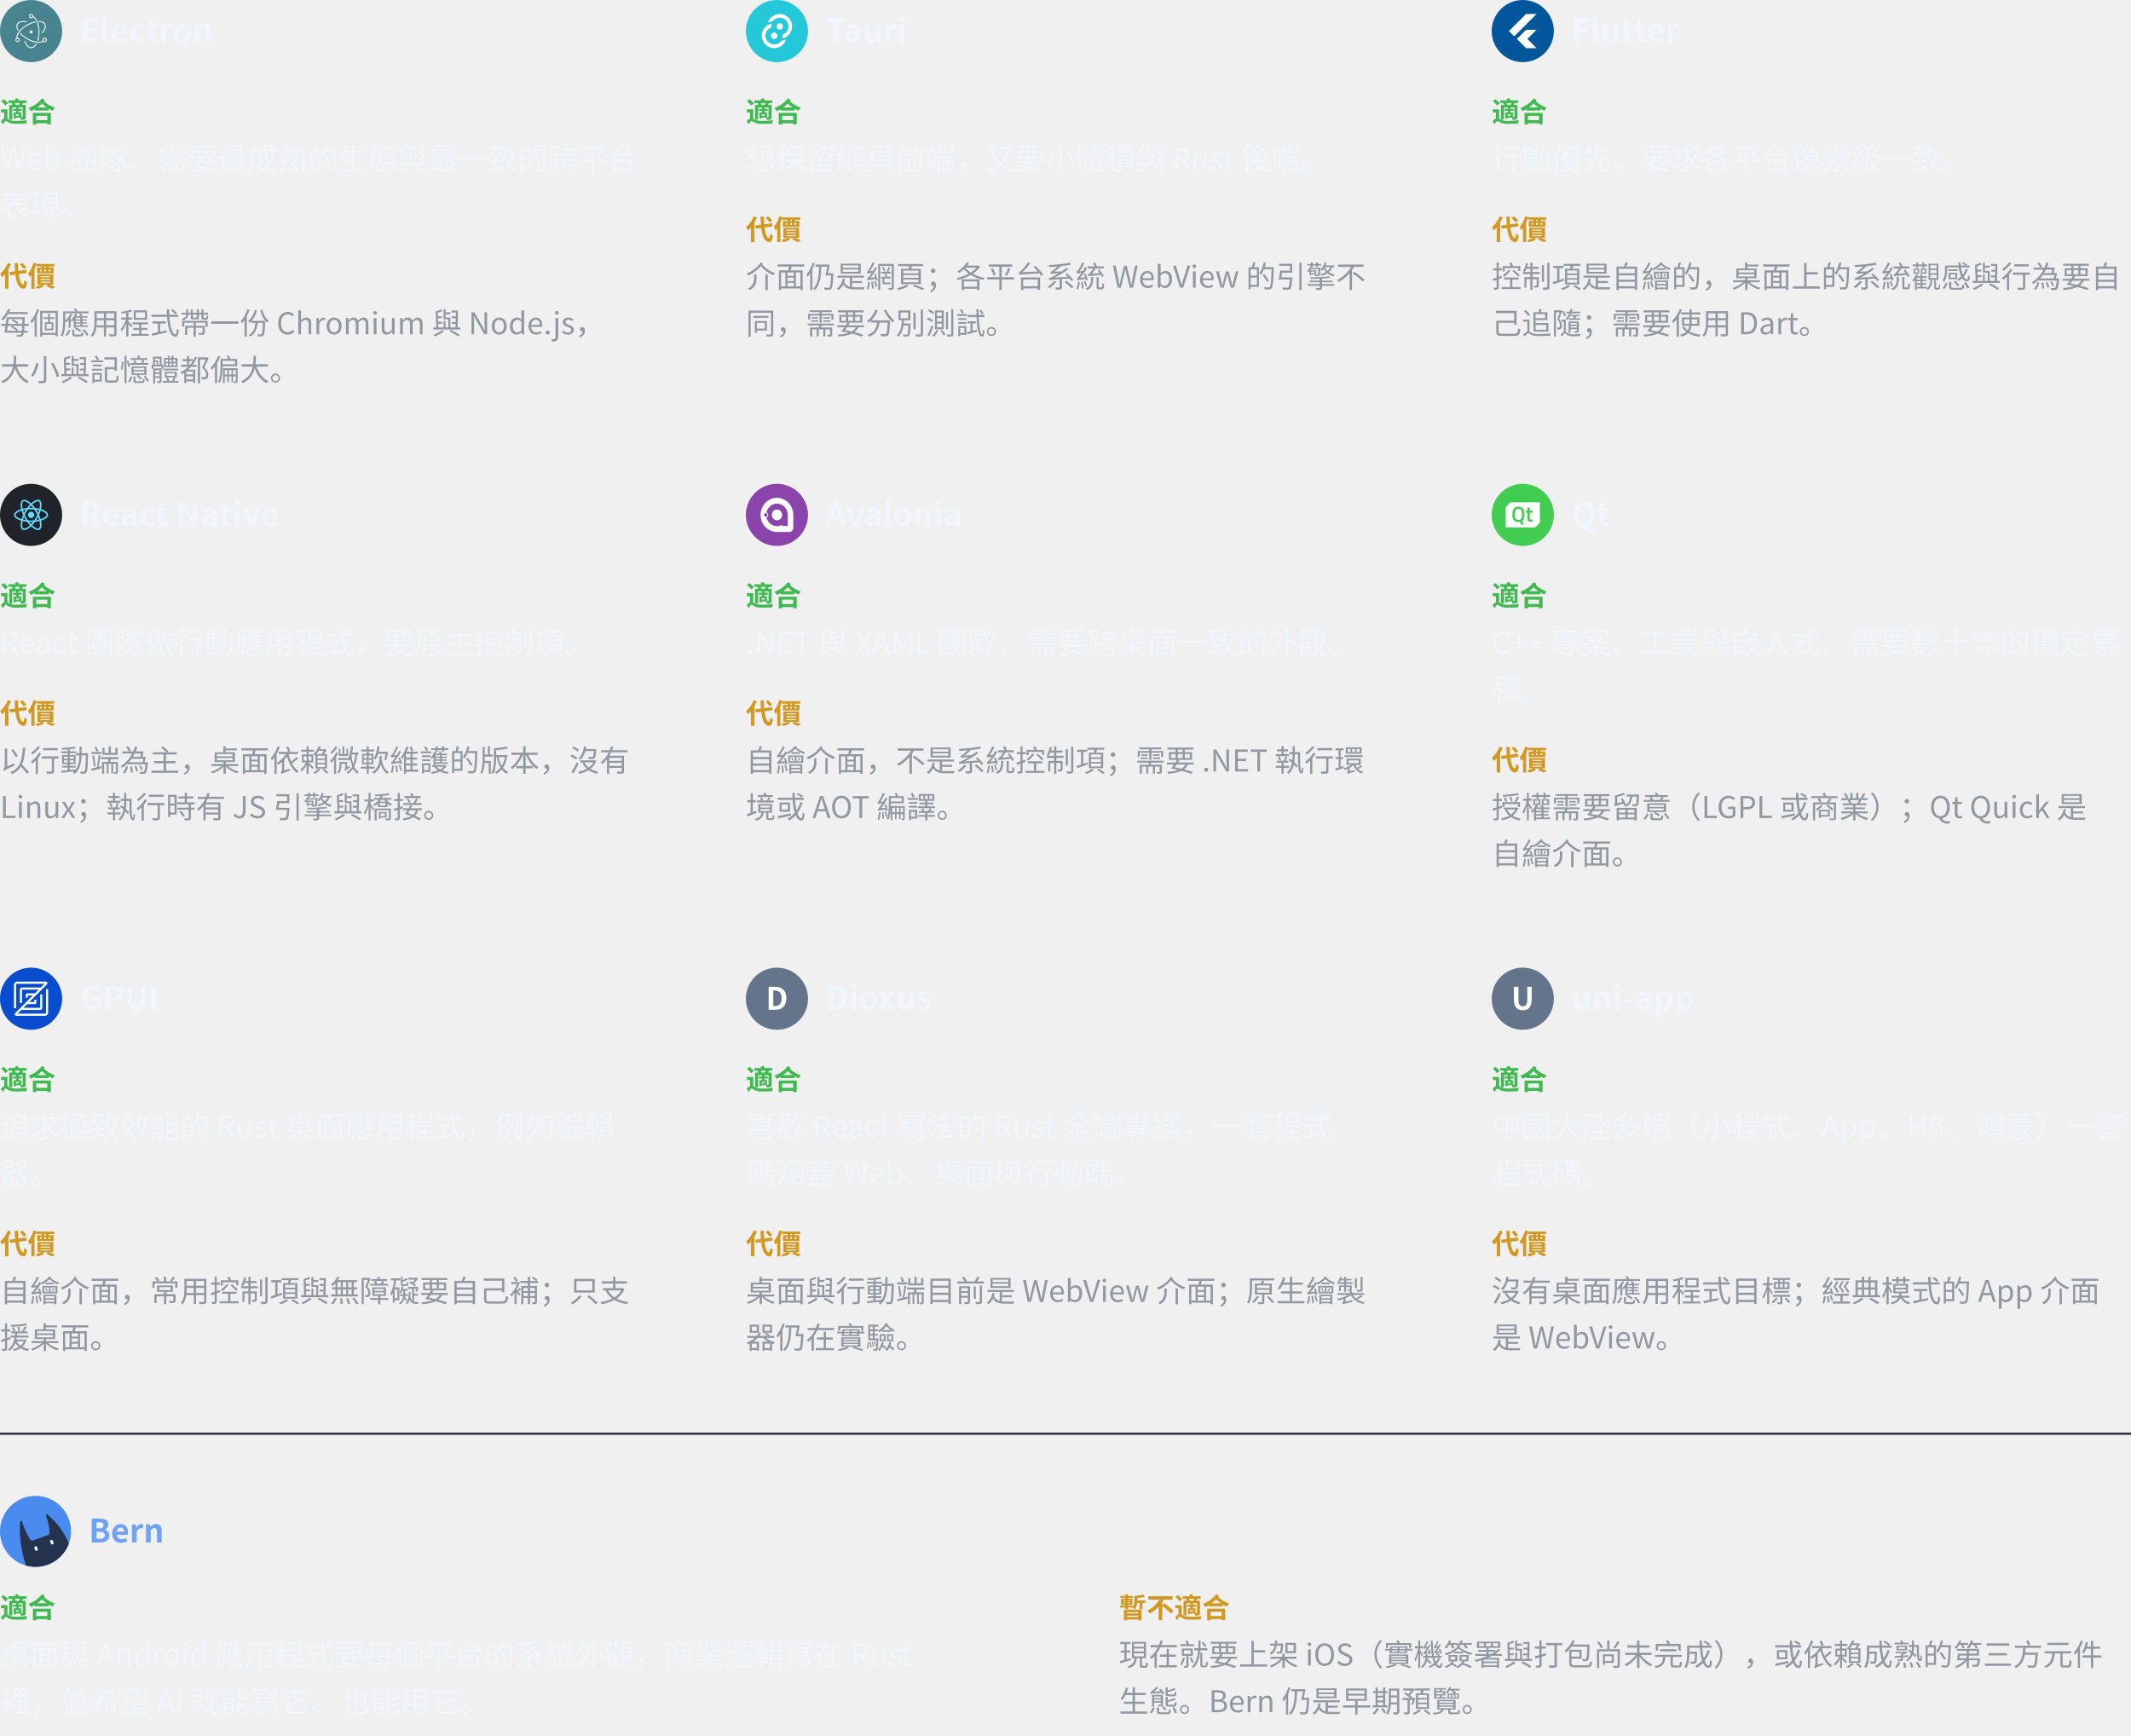
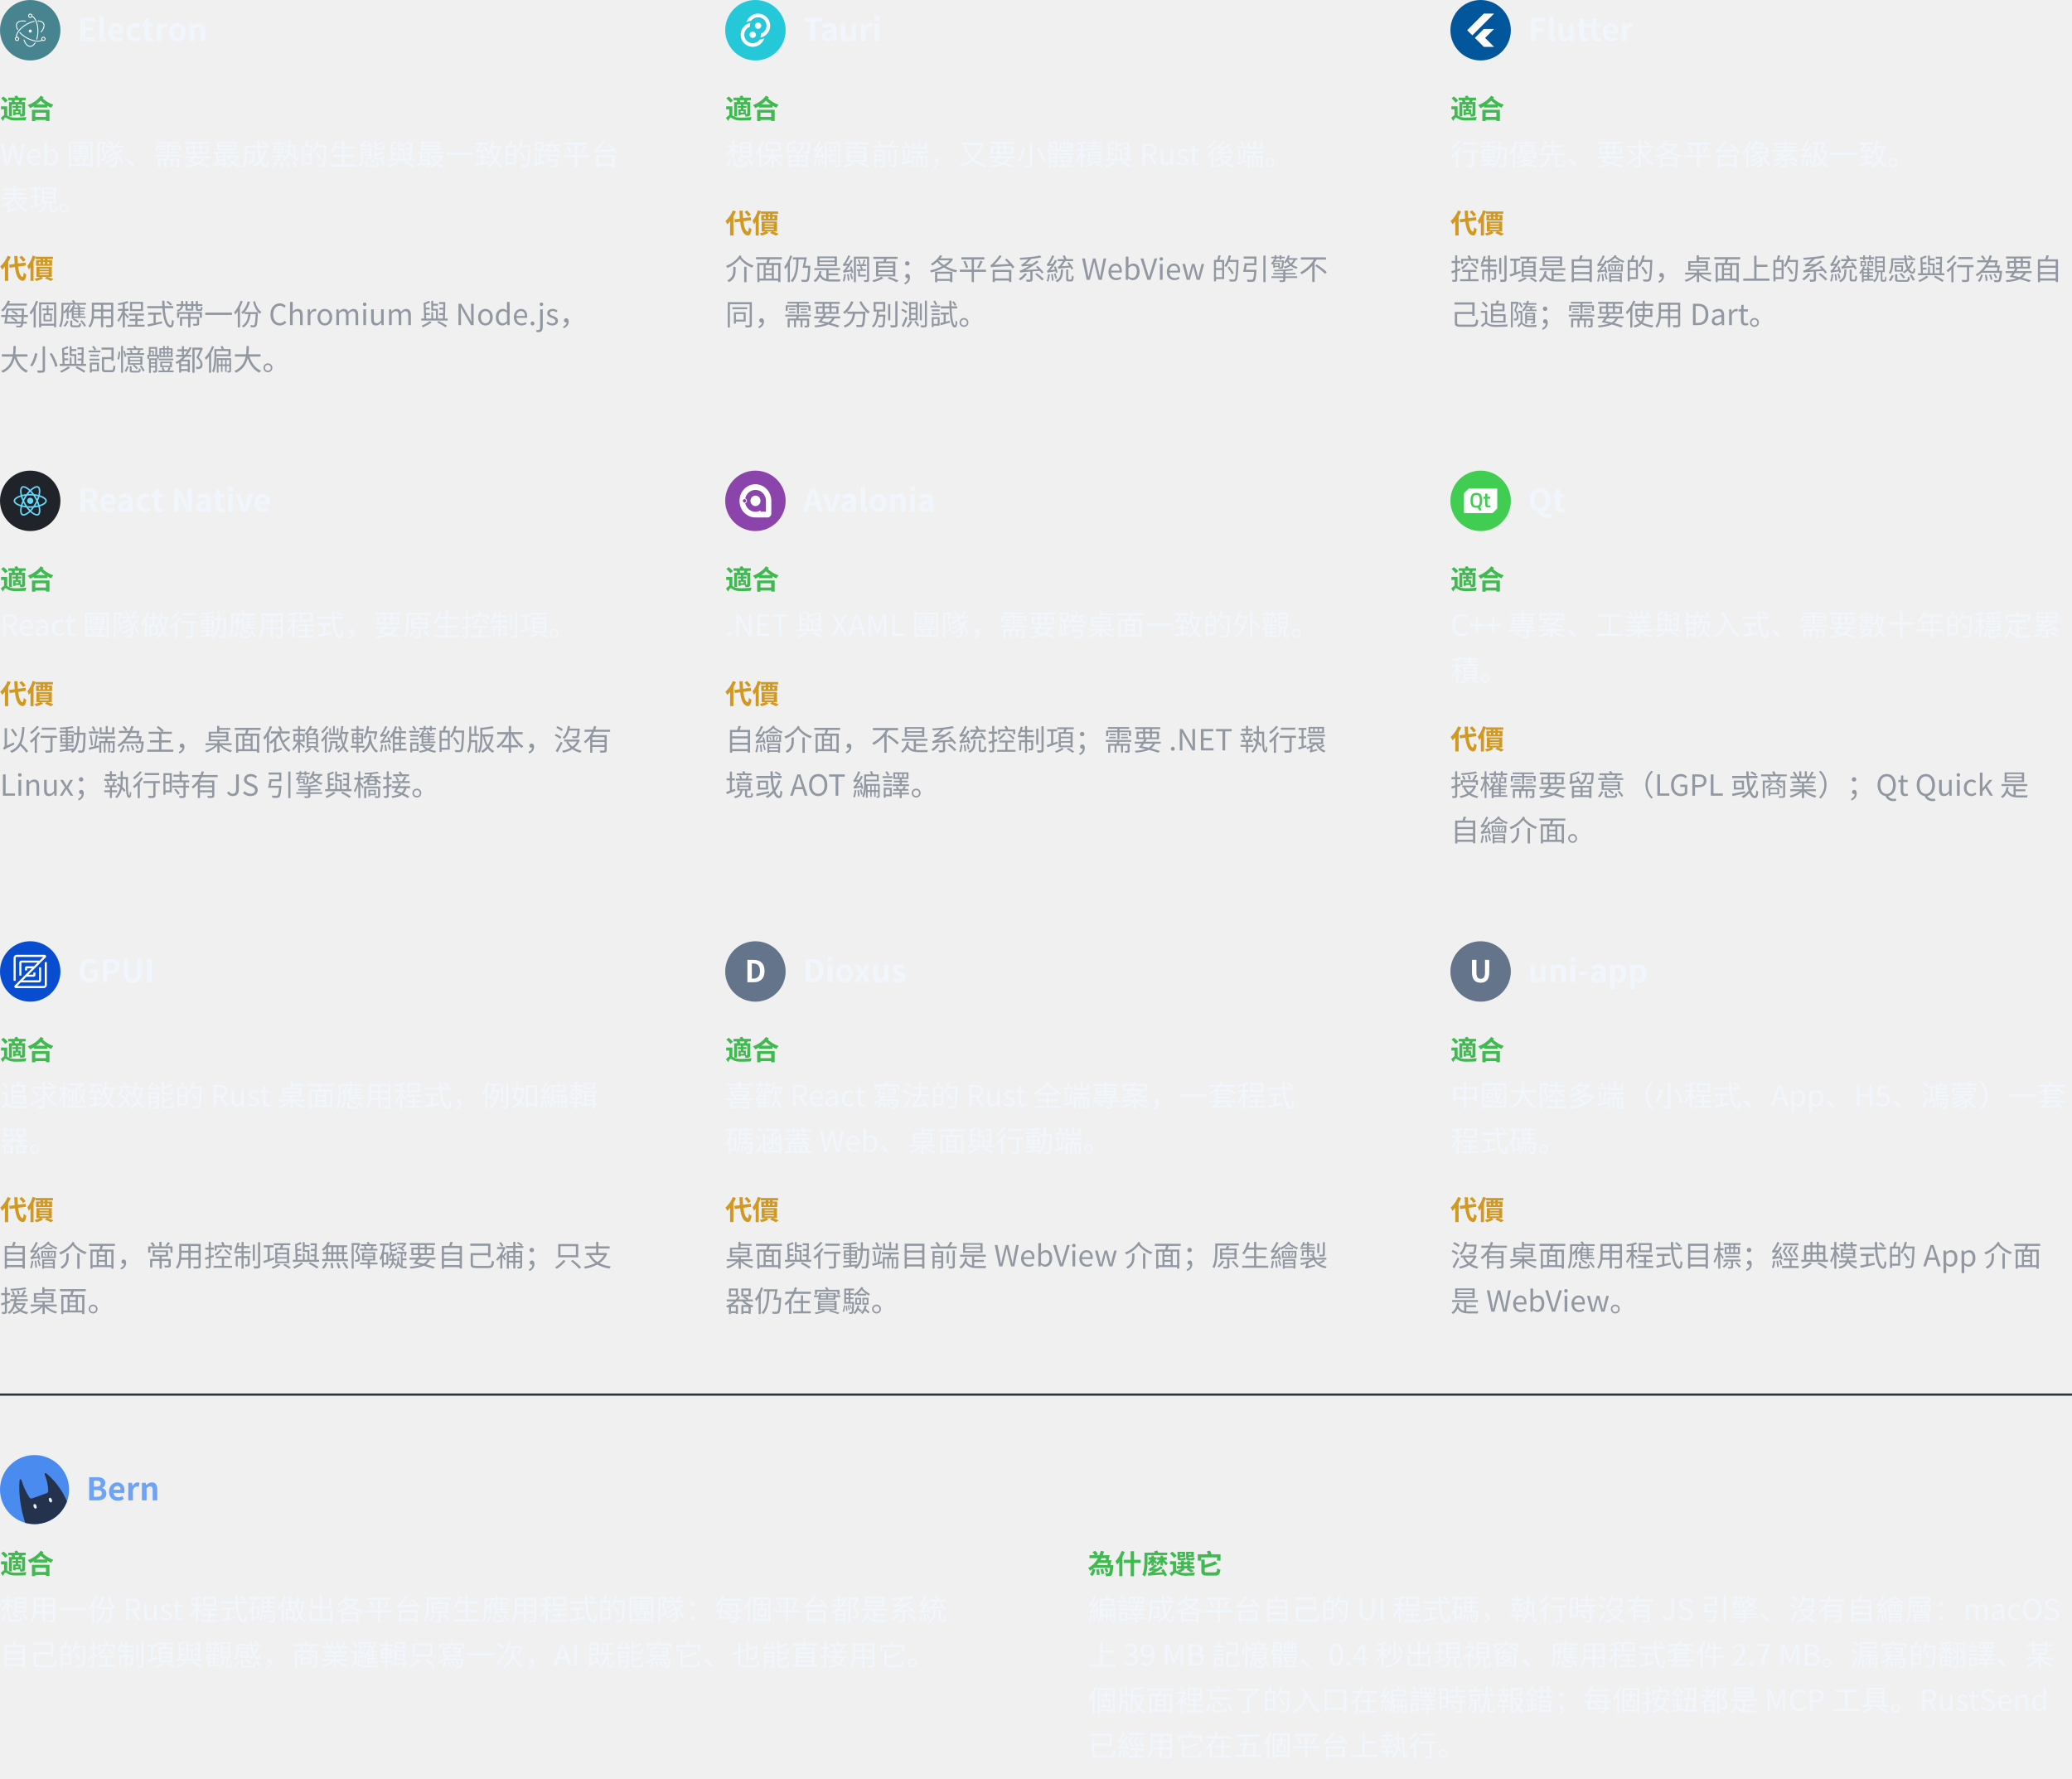
- <svg xmlns="http://www.w3.org/2000/svg" viewBox="0 0 960 782" width="960" height="782" font-family="-apple-system, BlinkMacSystemFont, 'Segoe UI', 'PingFang SC', 'Hiragino Sans GB', 'Microsoft YaHei', 'Noto Sans CJK SC', 'Helvetica Neue', Arial, sans-serif">
+ <svg xmlns="http://www.w3.org/2000/svg" viewBox="0 0 960 824" width="960" height="824" font-family="-apple-system, BlinkMacSystemFont, 'Segoe UI', 'PingFang SC', 'Hiragino Sans GB', 'Microsoft YaHei', 'Noto Sans CJK SC', 'Helvetica Neue', Arial, sans-serif">
  <defs>
    <symbol id="bern-logo" viewBox="0 0 1024 1024">
      <defs>
        <clipPath id="bern-symbol-disc">
          <circle cx="512" cy="512" r="512" />
        </clipPath>
      </defs>
      <g clip-path="url(#bern-symbol-disc)">
        <rect width="1024" height="1024" fill="#4A8BEF" />
        <path fill="#24324D" d="M 290.4 372.1 C 270.7 579.3 309.8 827.6 392.0 1060.0 L 1100 1100 L 1060.0 880.0 C 1013.0 692.2 904.4 451.5 684.3 270.5 A 14 14 0 0 0 662.4 286.5 C 693.7 364.2 711.6 444.8 715.3 529.4 A 36 36 0 0 1 691.6 564.9 C 620.6 590.7 549.5 616.5 478.5 642.4 A 36 36 0 0 1 436.0 628.1 C 383.8 547.6 344.6 461.1 317.8 369.5 A 14 14 0 0 0 290.4 372.1 Z" />
        <ellipse rx="22" ry="36" fill="#E8F4FF" transform="translate(520 760) rotate(-20)" />
        <ellipse rx="22" ry="36" fill="#E8F4FF" transform="translate(748 668) rotate(-20)" />
      </g>
    </symbol>
  </defs>
  <g transform="translate(0.0 0.0)">
    <circle cx="14.0" cy="14.0" r="14.0" fill="#47848F" />
    <path d="M12.011 0c-.85 0-1.539.689-1.539 1.539 0 .85.689 1.539 1.539 1.539.595 0 1.11-.338 1.366-.832 2.221 1.268 3.847 5.473 3.847 10.362 0 2.071-.289 4.056-.825 5.769a.322.322 0 0 0 .211.403.322.322 0 0 0 .403-.211c.556-1.776.854-3.825.854-5.96 0-5.193-1.772-9.686-4.321-11.003.001-.022.004-.044.004-.067 0-.85-.689-1.539-1.539-1.539zm0 .643a.896.896 0 1 1 0 1.792.896.896 0 1 1 0-1.792zm-5.486 4.305c-2.067.007-3.647.665-4.388 1.948-.738 1.277-.527 2.971.511 4.781a.322.322 0 0 0 .558-.32C2.271 9.727 2.089 8.266 2.694 7.218c.821-1.422 3.033-1.955 5.932-1.427a.322.322 0 0 0 .115-.633c-.784-.143-1.527-.212-2.216-.21zm11.052.018a.322.322 0 0 0-.008.643c1.834.024 3.156.596 3.75 1.626.819 1.419.18 3.595-1.718 5.837a.322.322 0 0 0 .038.454.322.322 0 0 0 .453-.038c2.054-2.426 2.771-4.866 1.784-6.574-.726-1.257-2.26-1.921-4.299-1.947zm-2.698.292a.323.323 0 0 0-.065.007c-1.857.398-3.833 1.175-5.731 2.271-4.57 2.638-7.592 6.495-7.36 9.372-.473.263-.793.766-.793 1.345 0 .85.689 1.539 1.539 1.539.85 0 1.539-.689 1.539-1.539 0-.85-.689-1.539-1.539-1.539-.038 0-.075.003-.113.006-.1-2.56 2.743-6.141 7.048-8.627 1.841-1.063 3.755-1.816 5.545-2.2a.322.322 0 0 0-.07-.636zm-2.879 6.236a1.119 1.119 0 0 0-.224.025c-.601.13-.983.723-.853 1.324.13.601.723.983 1.324.853.601-.13.983-.723.853-1.324-.114-.526-.582-.884-1.099-.879zM4.532 13.341a.321.321 0 0 0-.232.084.321.321 0 0 0-.021.454c1.268 1.394 2.916 2.701 4.795 3.786 4.415 2.549 9.106 3.285 11.561 1.839a1.53 1.53 0 0 0 .897.29c.85 0 1.539-.689 1.539-1.539 0-.85-.689-1.539-1.539-1.539-.85 0-1.539.689-1.539 1.539 0 .276.074.534.201.758-2.245 1.214-6.631.5-10.798-1.905-1.823-1.052-3.418-2.318-4.64-3.661a.321.321 0 0 0-.223-.105zm-2.063 4.017a.896.896 0 1 1 0 1.792.896.896 0 1 1 0-1.792zm19.062 0a.896.896 0 1 1 0 1.792.891.891 0 0 1-.586-.219c-.003-.004-.004-.008-.007-.012a.32.32 0 0 0-.096-.091.896.896 0 0 1 .689-1.469zm-14.005 1.368a.322.322 0 0 0-.321.43C8.279 22.154 10.036 24 12.011 24c1.441 0 2.773-.982 3.813-2.711a.322.322 0 0 0-.11-.441.322.322 0 0 0-.442.11c-.934 1.554-2.081 2.399-3.261 2.399-1.641 0-3.208-1.647-4.2-4.418a.322.322 0 0 0-.285-.213z" fill="#FFFFFF" transform="translate(6.30 6.30) scale(0.6417)" />
    <text x="36" y="19" font-size="14.5" font-weight="700" fill="#F0F6FC">Electron</text>
    <text x="0.0" y="55.0" font-size="12.5" font-weight="700" fill="#3FB950">適合</text>
    <text x="0.0" y="76.5" font-size="13.5" fill="#F0F6FC">Web 團隊、需要最成熟的生態與最一致的跨平台</text>
    <text x="0.0" y="97.5" font-size="13.5" fill="#F0F6FC">表現。</text>
    <text x="0.0" y="129.0" font-size="12.5" font-weight="700" fill="#D29922">代價</text>
    <text x="0.0" y="150.6" font-size="13.5" fill="#9198A1">每個應用程式帶一份 Chromium 與 Node.js，</text>
    <text x="0.0" y="171.6" font-size="13.5" fill="#9198A1">大小與記憶體都偏大。</text>
  </g>
  <g transform="translate(336.0 0.0)">
    <circle cx="14.0" cy="14.0" r="14.0" fill="#24C8D8" />
    <path d="M13.912 0a8.72 8.72 0 0 0-8.308 6.139c1.05-.515 2.18-.845 3.342-.976 2.415-3.363 7.4-3.412 9.88-.097 2.48 3.315 1.025 8.084-2.883 9.45a6.131 6.131 0 0 1-.3 2.762 8.72 8.72 0 0 0 3.01-1.225A8.72 8.72 0 0 0 13.913 0zm.082 6.451a2.284 2.284 0 1 0-.15 4.566 2.284 2.284 0 0 0 .15-4.566zm-5.629.27a8.72 8.72 0 0 0-3.031 1.235 8.72 8.72 0 1 0 13.06 9.913 10.173 10.174 0 0 1-3.343.965 6.125 6.125 0 1 1-7.028-9.343 6.114 6.115 0 0 1 .342-2.772zm1.713 6.27a2.284 2.284 0 0 0-2.284 2.283 2.284 2.284 0 0 0 2.284 2.284 2.284 2.284 0 0 0 2.284-2.284 2.284 2.284 0 0 0-2.284-2.284z" fill="#FFFFFF" transform="translate(6.30 6.30) scale(0.6417)" />
    <text x="36" y="19" font-size="14.5" font-weight="700" fill="#F0F6FC">Tauri</text>
    <text x="0.0" y="55.0" font-size="12.5" font-weight="700" fill="#3FB950">適合</text>
    <text x="0.0" y="76.5" font-size="13.5" fill="#F0F6FC">想保留網頁前端，又要小體積與 Rust 後端。</text>
    <text x="0.0" y="108.0" font-size="12.5" font-weight="700" fill="#D29922">代價</text>
    <text x="0.0" y="129.6" font-size="13.5" fill="#9198A1">介面仍是網頁；各平台系統 WebView 的引擎不</text>
    <text x="0.0" y="150.6" font-size="13.5" fill="#9198A1">同，需要分別測試。</text>
  </g>
  <g transform="translate(672.0 0.0)">
    <circle cx="14.0" cy="14.0" r="14.0" fill="#02569B" />
    <path d="M14.314 0L2.3 12 6 15.7 21.684.013h-7.357zm.014 11.072L7.857 17.53l6.47 6.47H21.7l-6.46-6.468 6.46-6.46h-7.37z" fill="#FFFFFF" transform="translate(6.30 6.30) scale(0.6417)" />
    <text x="36" y="19" font-size="14.5" font-weight="700" fill="#F0F6FC">Flutter</text>
    <text x="0.0" y="55.0" font-size="12.5" font-weight="700" fill="#3FB950">適合</text>
    <text x="0.0" y="76.5" font-size="13.5" fill="#F0F6FC">行動優先、要求各平台像素級一致。</text>
    <text x="0.0" y="108.0" font-size="12.5" font-weight="700" fill="#D29922">代價</text>
    <text x="0.0" y="129.6" font-size="13.5" fill="#9198A1">控制項是自繪的，桌面上的系統觀感與行為要自</text>
    <text x="0.0" y="150.6" font-size="13.5" fill="#9198A1">己追隨；需要使用 Dart。</text>
  </g>
  <g transform="translate(0.0 218.0)">
    <circle cx="14.0" cy="14.0" r="14.0" fill="#20232A" />
    <path d="M14.23 12.004a2.236 2.236 0 0 1-2.235 2.236 2.236 2.236 0 0 1-2.236-2.236 2.236 2.236 0 0 1 2.235-2.236 2.236 2.236 0 0 1 2.236 2.236zm2.648-10.69c-1.346 0-3.107.96-4.888 2.622-1.78-1.653-3.542-2.602-4.887-2.602-.41 0-.783.093-1.106.278-1.375.793-1.683 3.264-.973 6.365C1.98 8.917 0 10.42 0 12.004c0 1.59 1.99 3.097 5.043 4.03-.704 3.113-.39 5.588.988 6.38.32.187.69.275 1.102.275 1.345 0 3.107-.96 4.888-2.624 1.78 1.654 3.542 2.603 4.887 2.603.41 0 .783-.09 1.106-.275 1.374-.792 1.683-3.263.973-6.365C22.02 15.096 24 13.59 24 12.004c0-1.59-1.99-3.097-5.043-4.032.704-3.11.39-5.587-.988-6.38-.318-.184-.688-.277-1.092-.278zm-.005 1.09v.006c.225 0 .406.044.558.127.666.382.955 1.835.73 3.704-.054.46-.142.945-.25 1.44-.96-.236-2.006-.417-3.107-.534-.66-.905-1.345-1.727-2.035-2.447 1.592-1.48 3.087-2.292 4.105-2.295zm-9.77.02c1.012 0 2.514.808 4.11 2.28-.686.72-1.37 1.537-2.02 2.442-1.107.117-2.154.298-3.113.538-.112-.49-.195-.964-.254-1.42-.23-1.868.054-3.32.714-3.707.19-.09.4-.127.563-.132zm4.882 3.05c.455.468.91.992 1.36 1.564-.44-.02-.89-.034-1.345-.034-.46 0-.915.01-1.36.034.44-.572.895-1.096 1.345-1.565zM12 8.1c.74 0 1.477.034 2.202.093.406.582.802 1.203 1.183 1.86.372.64.71 1.29 1.018 1.946-.308.655-.646 1.31-1.013 1.95-.38.66-.773 1.288-1.18 1.87-.728.063-1.466.098-2.21.098-.74 0-1.477-.035-2.202-.093-.406-.582-.802-1.204-1.183-1.86-.372-.64-.71-1.29-1.018-1.946.303-.657.646-1.313 1.013-1.954.38-.66.773-1.286 1.18-1.868.728-.064 1.466-.098 2.21-.098zm-3.635.254c-.24.377-.48.763-.704 1.16-.225.39-.435.782-.635 1.174-.265-.656-.49-1.31-.676-1.947.64-.15 1.315-.283 2.015-.386zm7.26 0c.695.103 1.365.23 2.006.387-.18.632-.405 1.282-.66 1.933-.2-.39-.41-.783-.64-1.174-.225-.392-.465-.774-.705-1.146zm3.063.675c.484.15.944.317 1.375.498 1.732.74 2.852 1.708 2.852 2.476-.005.768-1.125 1.74-2.857 2.475-.42.18-.88.342-1.355.493-.28-.958-.646-1.956-1.1-2.98.45-1.017.81-2.01 1.085-2.964zm-13.395.004c.278.96.645 1.957 1.1 2.98-.45 1.017-.812 2.01-1.086 2.964-.484-.15-.944-.318-1.37-.5-1.732-.737-2.852-1.706-2.852-2.474 0-.768 1.12-1.742 2.852-2.476.42-.18.88-.342 1.356-.494zm11.678 4.28c.265.657.49 1.312.676 1.948-.64.157-1.316.29-2.016.39.24-.375.48-.762.705-1.158.225-.39.435-.788.636-1.18zm-9.945.02c.2.392.41.783.64 1.175.23.39.465.772.705 1.143-.695-.102-1.365-.23-2.006-.386.18-.63.406-1.282.66-1.933zM17.92 16.32c.112.493.2.968.254 1.423.23 1.868-.054 3.32-.714 3.708-.147.09-.338.128-.563.128-1.012 0-2.514-.807-4.11-2.28.686-.72 1.37-1.536 2.02-2.44 1.107-.118 2.154-.3 3.113-.54zm-11.83.01c.96.234 2.006.415 3.107.532.66.905 1.345 1.727 2.035 2.446-1.595 1.483-3.092 2.295-4.11 2.295-.22-.005-.406-.05-.553-.132-.666-.38-.955-1.834-.73-3.703.054-.46.142-.944.25-1.438zm4.56.64c.44.02.89.034 1.345.034.46 0 .915-.01 1.36-.034-.44.572-.895 1.095-1.345 1.565-.455-.47-.91-.993-1.36-1.565z" fill="#61DAFB" transform="translate(6.30 6.30) scale(0.6417)" />
    <text x="36" y="19" font-size="14.5" font-weight="700" fill="#F0F6FC">React Native</text>
    <text x="0.0" y="55.0" font-size="12.5" font-weight="700" fill="#3FB950">適合</text>
    <text x="0.0" y="76.5" font-size="13.5" fill="#F0F6FC">React 團隊做行動應用程式，要原生控制項。</text>
    <text x="0.0" y="108.0" font-size="12.5" font-weight="700" fill="#D29922">代價</text>
    <text x="0.0" y="129.6" font-size="13.5" fill="#9198A1">以行動端為主，桌面依賴微軟維護的版本，沒有</text>
    <text x="0.0" y="150.6" font-size="13.5" fill="#9198A1">Linux；執行時有 JS 引擎與橋接。</text>
  </g>
  <g transform="translate(336.0 218.0)">
    <circle cx="14.0" cy="14.0" r="14.0" fill="#8B44AC" />
    <path d="M12.034 8.208c-2.003 0-3.627 1.696-3.627 3.789s1.624 3.789 3.627 3.789 3.627-1.697 3.627-3.79-1.624-3.788-3.627-3.788m-7.392 2.067c.72.211 1.248.902 1.248 1.722s-.528 1.51-1.248 1.721c.752 3.54 3.776 6.188 7.392 6.188 1.316 0 2.554-.35 3.632-.967v.914h3.94v-7.528a5 5 0 0 0 0-.224v-.104c0-4.369-3.39-7.91-7.572-7.91-3.616 0-6.64 2.648-7.392 6.188m-.5 2.982c.67 0 1.212-.567 1.212-1.266s-.542-1.265-1.212-1.265-1.211.566-1.211 1.265c0 .7.542 1.266 1.211 1.266M20.682 24H11.8C5.549 23.887.515 18.556.515 12c0-6.627 5.143-12 11.487-12 6.241 0 11.32 5.2 11.483 11.678l-.02 9.743C23.3 22.876 22.12 24 20.683 24" fill="#FFFFFF" transform="translate(6.30 6.30) scale(0.6417)" />
    <text x="36" y="19" font-size="14.5" font-weight="700" fill="#F0F6FC">Avalonia</text>
    <text x="0.0" y="55.0" font-size="12.5" font-weight="700" fill="#3FB950">適合</text>
    <text x="0.0" y="76.5" font-size="13.5" fill="#F0F6FC">.NET 與 XAML 團隊，需要跨桌面一致的外觀。</text>
    <text x="0.0" y="108.0" font-size="12.5" font-weight="700" fill="#D29922">代價</text>
    <text x="0.0" y="129.6" font-size="13.5" fill="#9198A1">自繪介面，不是系統控制項；需要 .NET 執行環</text>
    <text x="0.0" y="150.6" font-size="13.5" fill="#9198A1">境或 AOT 編譯。</text>
  </g>
  <g transform="translate(672.0 218.0)">
    <circle cx="14.0" cy="14.0" r="14.0" fill="#41CD52" />
    <path d="M21.693 3.162H3.33L0 6.49v14.348h20.671L24 17.51V3.162zM12.785 18.4l-1.562.728-1.35-2.217c-.196.057-.499.09-.924.09-1.579 0-2.683-.425-3.305-1.276-.622-.85-.932-2.2-.932-4.033 0-1.84.319-3.206.949-4.098.63-.892 1.726-1.341 3.288-1.341 1.562 0 2.658.441 3.28 1.333.63.883.94 2.25.94 4.098 0 1.219-.13 2.2-.384 2.945-.261.752-.679 1.325-1.268 1.718zm4.736-1.587c-.858 0-1.447-.196-1.766-.59-.32-.392-.483-1.136-.483-2.232v-3.534H14.11V9.051h1.162V6.843h1.644V9.05h2.094v1.415h-2.094v3.346c0 .622.05 1.03.14 1.227.09.204.326.303.695.303l1.243-.05.073 1.326c-.67.13-1.186.196-1.546.196zm-8.58-9.08c-.95 0-1.604.311-1.963.94-.352.63-.532 1.629-.532 3.011 0 1.374.172 2.364.515 2.953.344.589 1.006.892 1.98.892.973 0 1.628-.295 1.971-.876.335-.58.507-1.57.507-2.953 0-1.39-.172-2.396-.523-3.026-.352-.63-1.006-.94-1.955-.94Z" fill="#FFFFFF" transform="translate(6.30 6.30) scale(0.6417)" />
    <text x="36" y="19" font-size="14.5" font-weight="700" fill="#F0F6FC">Qt</text>
    <text x="0.0" y="55.0" font-size="12.5" font-weight="700" fill="#3FB950">適合</text>
    <text x="0.0" y="76.5" font-size="13.5" fill="#F0F6FC">C++ 專案、工業與嵌入式、需要數十年的穩定累</text>
    <text x="0.0" y="97.5" font-size="13.5" fill="#F0F6FC">積。</text>
    <text x="0.0" y="129.0" font-size="12.5" font-weight="700" fill="#D29922">代價</text>
    <text x="0.0" y="150.6" font-size="13.5" fill="#9198A1">授權需要留意（LGPL 或商業）；Qt Quick 是</text>
    <text x="0.0" y="171.6" font-size="13.5" fill="#9198A1">自繪介面。</text>
  </g>
  <g transform="translate(0.0 436.0)">
    <circle cx="14.0" cy="14.0" r="14.0" fill="#084CCF" />
    <path d="M2.25 1.5a.75.75 0 0 0-.75.75v16.5H0V2.25A2.25 2.25 0 0 1 2.25 0h20.095c1.002 0 1.504 1.212.795 1.92L10.764 14.298h3.486V12.75h1.5v1.922a1.125 1.125 0 0 1-1.125 1.125H9.264l-2.578 2.578h11.689V9h1.5v9.375a1.5 1.5 0 0 1-1.5 1.5H5.185L2.562 22.5H21.75a.75.75 0 0 0 .75-.75V5.25H24v16.5A2.25 2.25 0 0 1 21.75 24H1.655C.653 24 .151 22.788.86 22.08L13.19 9.75H9.75v1.5h-1.5V9.375A1.125 1.125 0 0 1 9.375 8.25h5.314l2.625-2.625H5.625V15h-1.5V5.625a1.5 1.5 0 0 1 1.5-1.5h13.19L21.438 1.5z" fill="#FFFFFF" transform="translate(6.30 6.30) scale(0.6417)" />
    <text x="36" y="19" font-size="14.5" font-weight="700" fill="#F0F6FC">GPUI</text>
    <text x="0.0" y="55.0" font-size="12.5" font-weight="700" fill="#3FB950">適合</text>
    <text x="0.0" y="76.5" font-size="13.5" fill="#F0F6FC">追求極致效能的 Rust 桌面應用程式，例如編輯</text>
    <text x="0.0" y="97.5" font-size="13.5" fill="#F0F6FC">器。</text>
    <text x="0.0" y="129.0" font-size="12.5" font-weight="700" fill="#D29922">代價</text>
    <text x="0.0" y="150.6" font-size="13.5" fill="#9198A1">自繪介面，常用控制項與無障礙要自己補；只支</text>
    <text x="0.0" y="171.6" font-size="13.5" fill="#9198A1">援桌面。</text>
  </g>
  <g transform="translate(336.0 436.0)">
    <circle cx="14.0" cy="14.0" r="14.0" fill="#64748B" />
    <text x="14.0" y="19.0" text-anchor="middle" font-size="14.0" font-weight="700" fill="#FFFFFF">D</text>
    <text x="36" y="19" font-size="14.5" font-weight="700" fill="#F0F6FC">Dioxus</text>
    <text x="0.0" y="55.0" font-size="12.5" font-weight="700" fill="#3FB950">適合</text>
    <text x="0.0" y="76.5" font-size="13.5" fill="#F0F6FC">喜歡 React 寫法的 Rust 全端專案，一套程式</text>
    <text x="0.0" y="97.5" font-size="13.5" fill="#F0F6FC">碼涵蓋 Web、桌面與行動端。</text>
    <text x="0.0" y="129.0" font-size="12.5" font-weight="700" fill="#D29922">代價</text>
    <text x="0.0" y="150.6" font-size="13.5" fill="#9198A1">桌面與行動端目前是 WebView 介面；原生繪製</text>
    <text x="0.0" y="171.6" font-size="13.5" fill="#9198A1">器仍在實驗。</text>
  </g>
  <g transform="translate(672.0 436.0)">
    <circle cx="14.0" cy="14.0" r="14.0" fill="#64748B" />
    <text x="14.0" y="19.0" text-anchor="middle" font-size="14.0" font-weight="700" fill="#FFFFFF">U</text>
    <text x="36" y="19" font-size="14.5" font-weight="700" fill="#F0F6FC">uni-app</text>
    <text x="0.0" y="55.0" font-size="12.5" font-weight="700" fill="#3FB950">適合</text>
    <text x="0.0" y="76.5" font-size="13.5" fill="#F0F6FC">中國大陸多端（小程式、App、H5、鴻蒙）一套</text>
    <text x="0.0" y="97.5" font-size="13.5" fill="#F0F6FC">程式碼。</text>
    <text x="0.0" y="129.0" font-size="12.5" font-weight="700" fill="#D29922">代價</text>
    <text x="0.0" y="150.6" font-size="13.5" fill="#9198A1">沒有桌面應用程式目標；經典模式的 App 介面</text>
    <text x="0.0" y="171.6" font-size="13.5" fill="#9198A1">是 WebView。</text>
  </g>
  <line x1="0" y1="646.0" x2="960" y2="646.0" stroke="#30363D" />
  <use href="#bern-logo" x="0.0" y="674.0" width="32.0" height="32.0" />
  <text x="40" y="695" font-size="14.5" font-weight="700" fill="#6EA2F5">Bern</text>
  <text x="0.0" y="729.0" font-size="12.5" font-weight="700" fill="#3FB950">適合</text>
-   <text x="0.0" y="750.5" font-size="13.5" fill="#F0F6FC">桌面與 Android 應用程式要每個平台的系統外觀，商業邏輯寫在 Rust</text>
-   <text x="0.0" y="771.5" font-size="13.5" fill="#F0F6FC">裡，並希望 AI 既能寫它、也能用它。</text>
-   <text x="504.0" y="729.0" font-size="12.5" font-weight="700" fill="#D29922">暫不適合</text>
-   <text x="504.0" y="750.5" font-size="13.5" fill="#9198A1">現在就要上架 iOS（實機簽署與打包尚未完成），或依賴成熟的第三方元件</text>
-   <text x="504.0" y="771.5" font-size="13.5" fill="#9198A1">生態。Bern 仍是早期預覽。</text>
+   <text x="0.0" y="750.5" font-size="13.5" fill="#F0F6FC">想用一份 Rust 程式碼做出各平台原生應用程式的團隊：每個平台都是系統</text>
+   <text x="0.0" y="771.5" font-size="13.5" fill="#F0F6FC">自己的控制項與觀感，商業邏輯只寫一次，AI 既能寫它、也能直接用它。</text>
+   <text x="504.0" y="729.0" font-size="12.5" font-weight="700" fill="#3FB950">為什麼選它</text>
+   <text x="504.0" y="750.5" font-size="13.5" fill="#F0F6FC">編譯成各平台自己的 UI 程式碼，執行時沒有 JS 引擎、沒有自繪層：macOS</text>
+   <text x="504.0" y="771.5" font-size="13.5" fill="#F0F6FC">上 39 MB 記憶體、0.4 秒出現視窗、應用程式套件 2.7 MB。漏寫的翻譯、某</text>
+   <text x="504.0" y="792.5" font-size="13.5" fill="#F0F6FC">個版面裡忘了的入口在編譯時就報錯；每個按鈕都是 MCP 工具。RustSend</text>
+   <text x="504.0" y="813.5" font-size="13.5" fill="#F0F6FC">已經用它在五個平台上執行。</text>
</svg>
